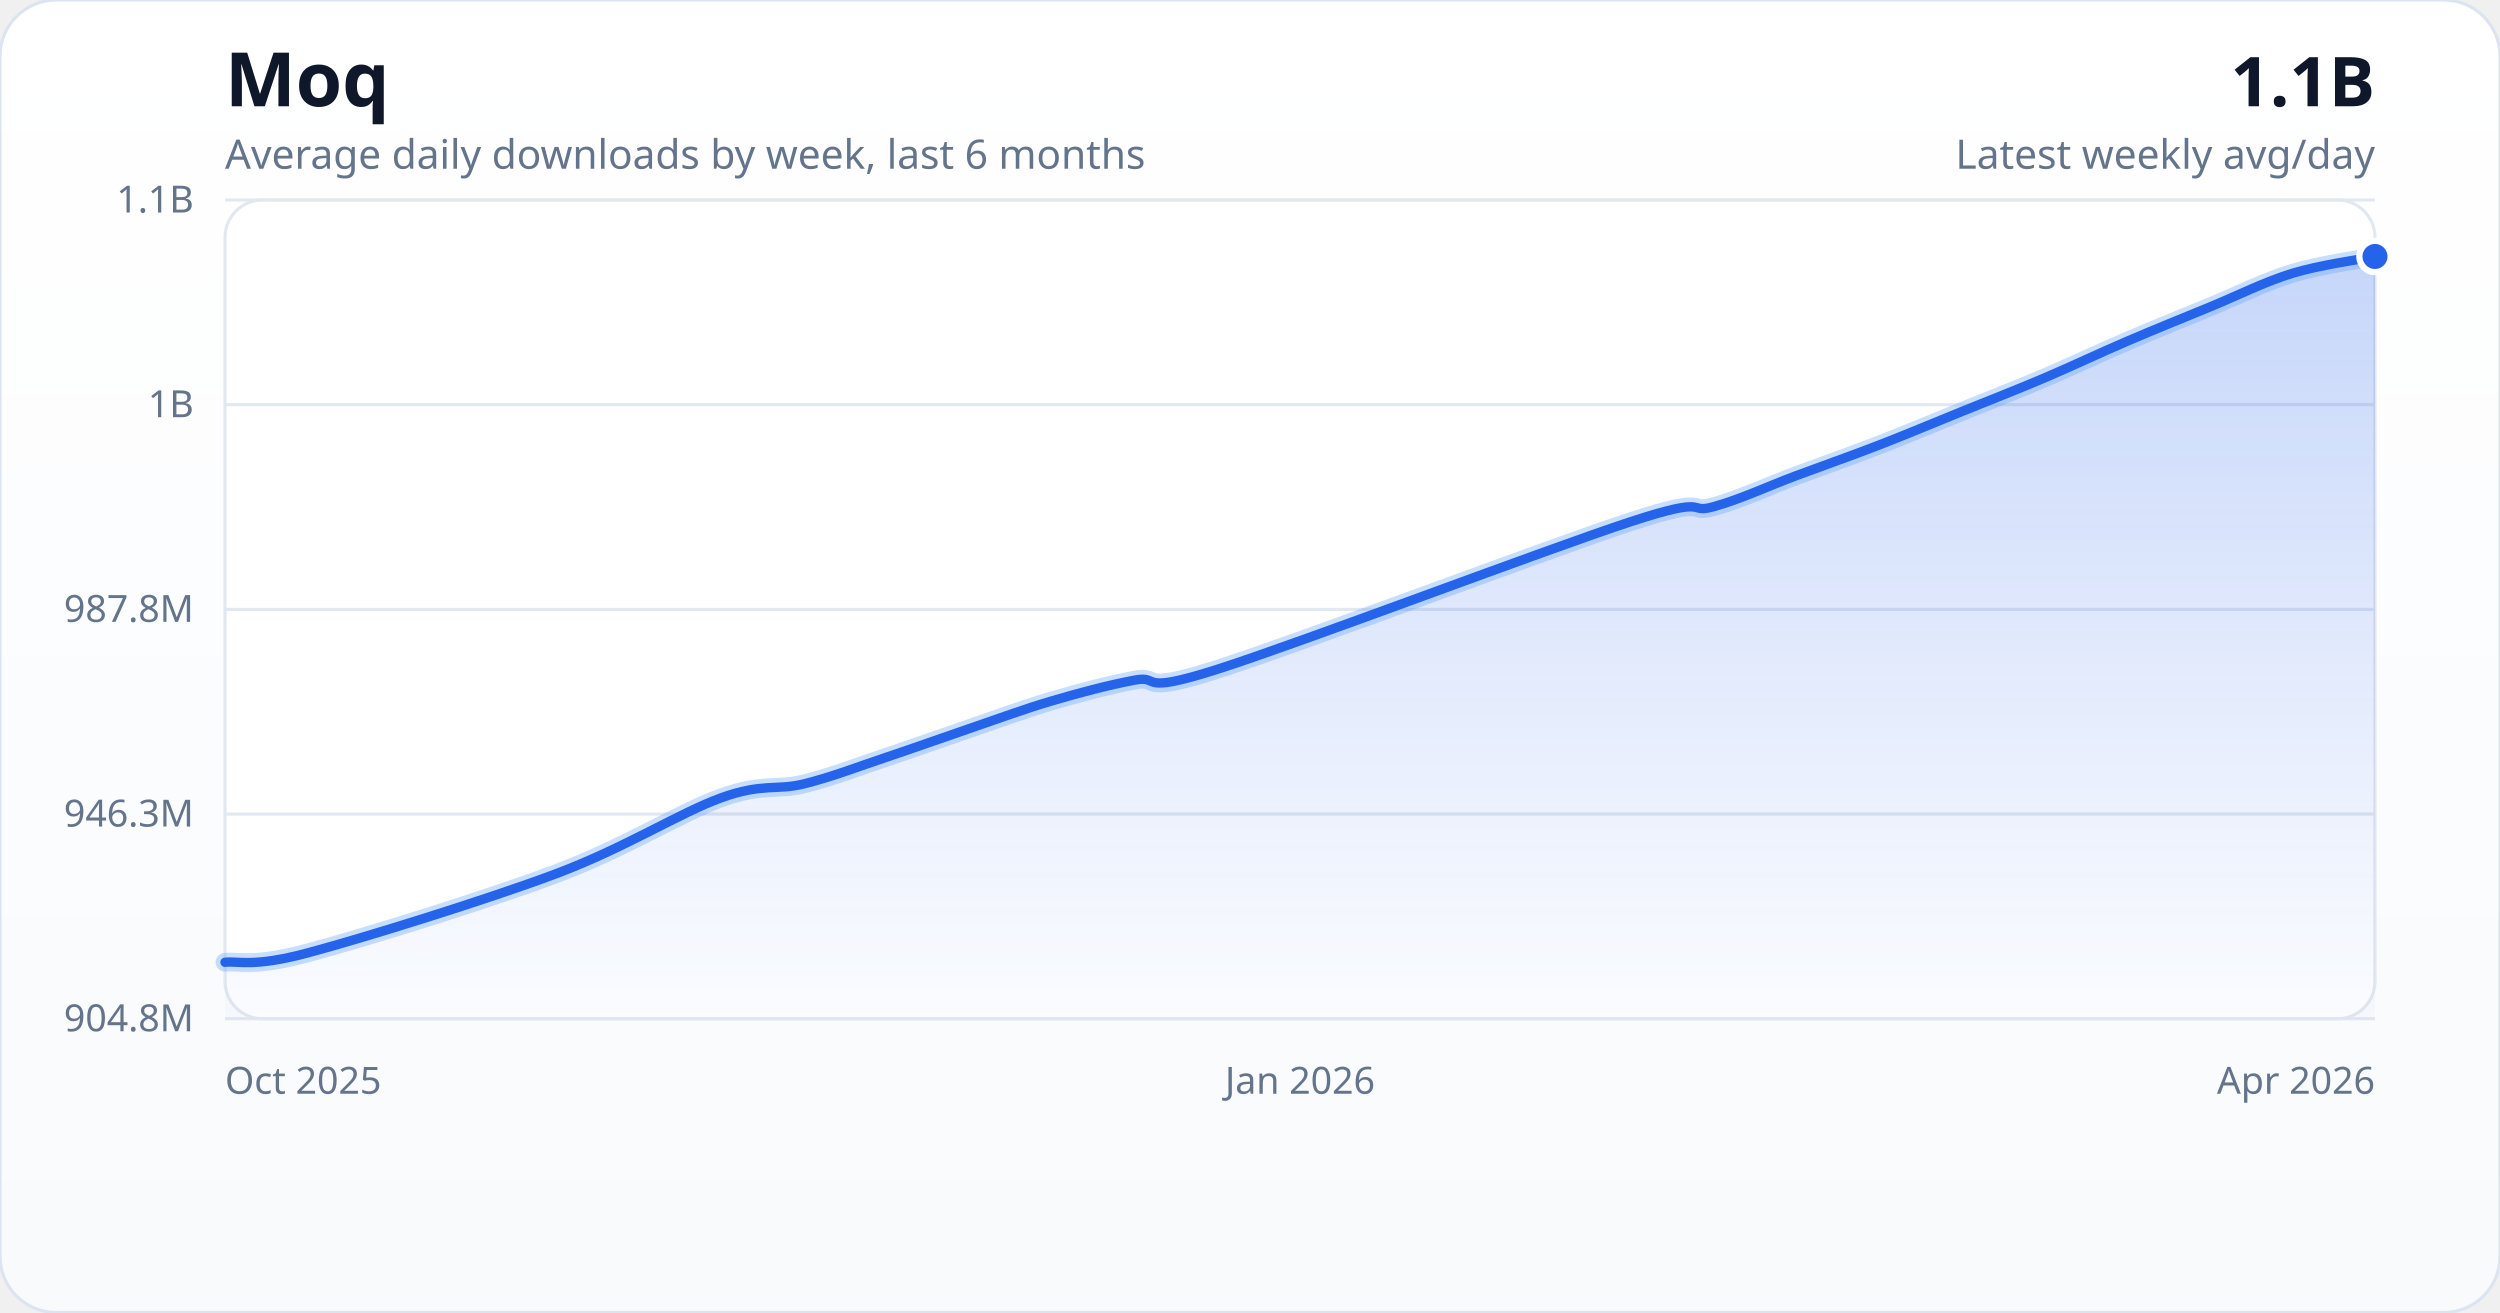
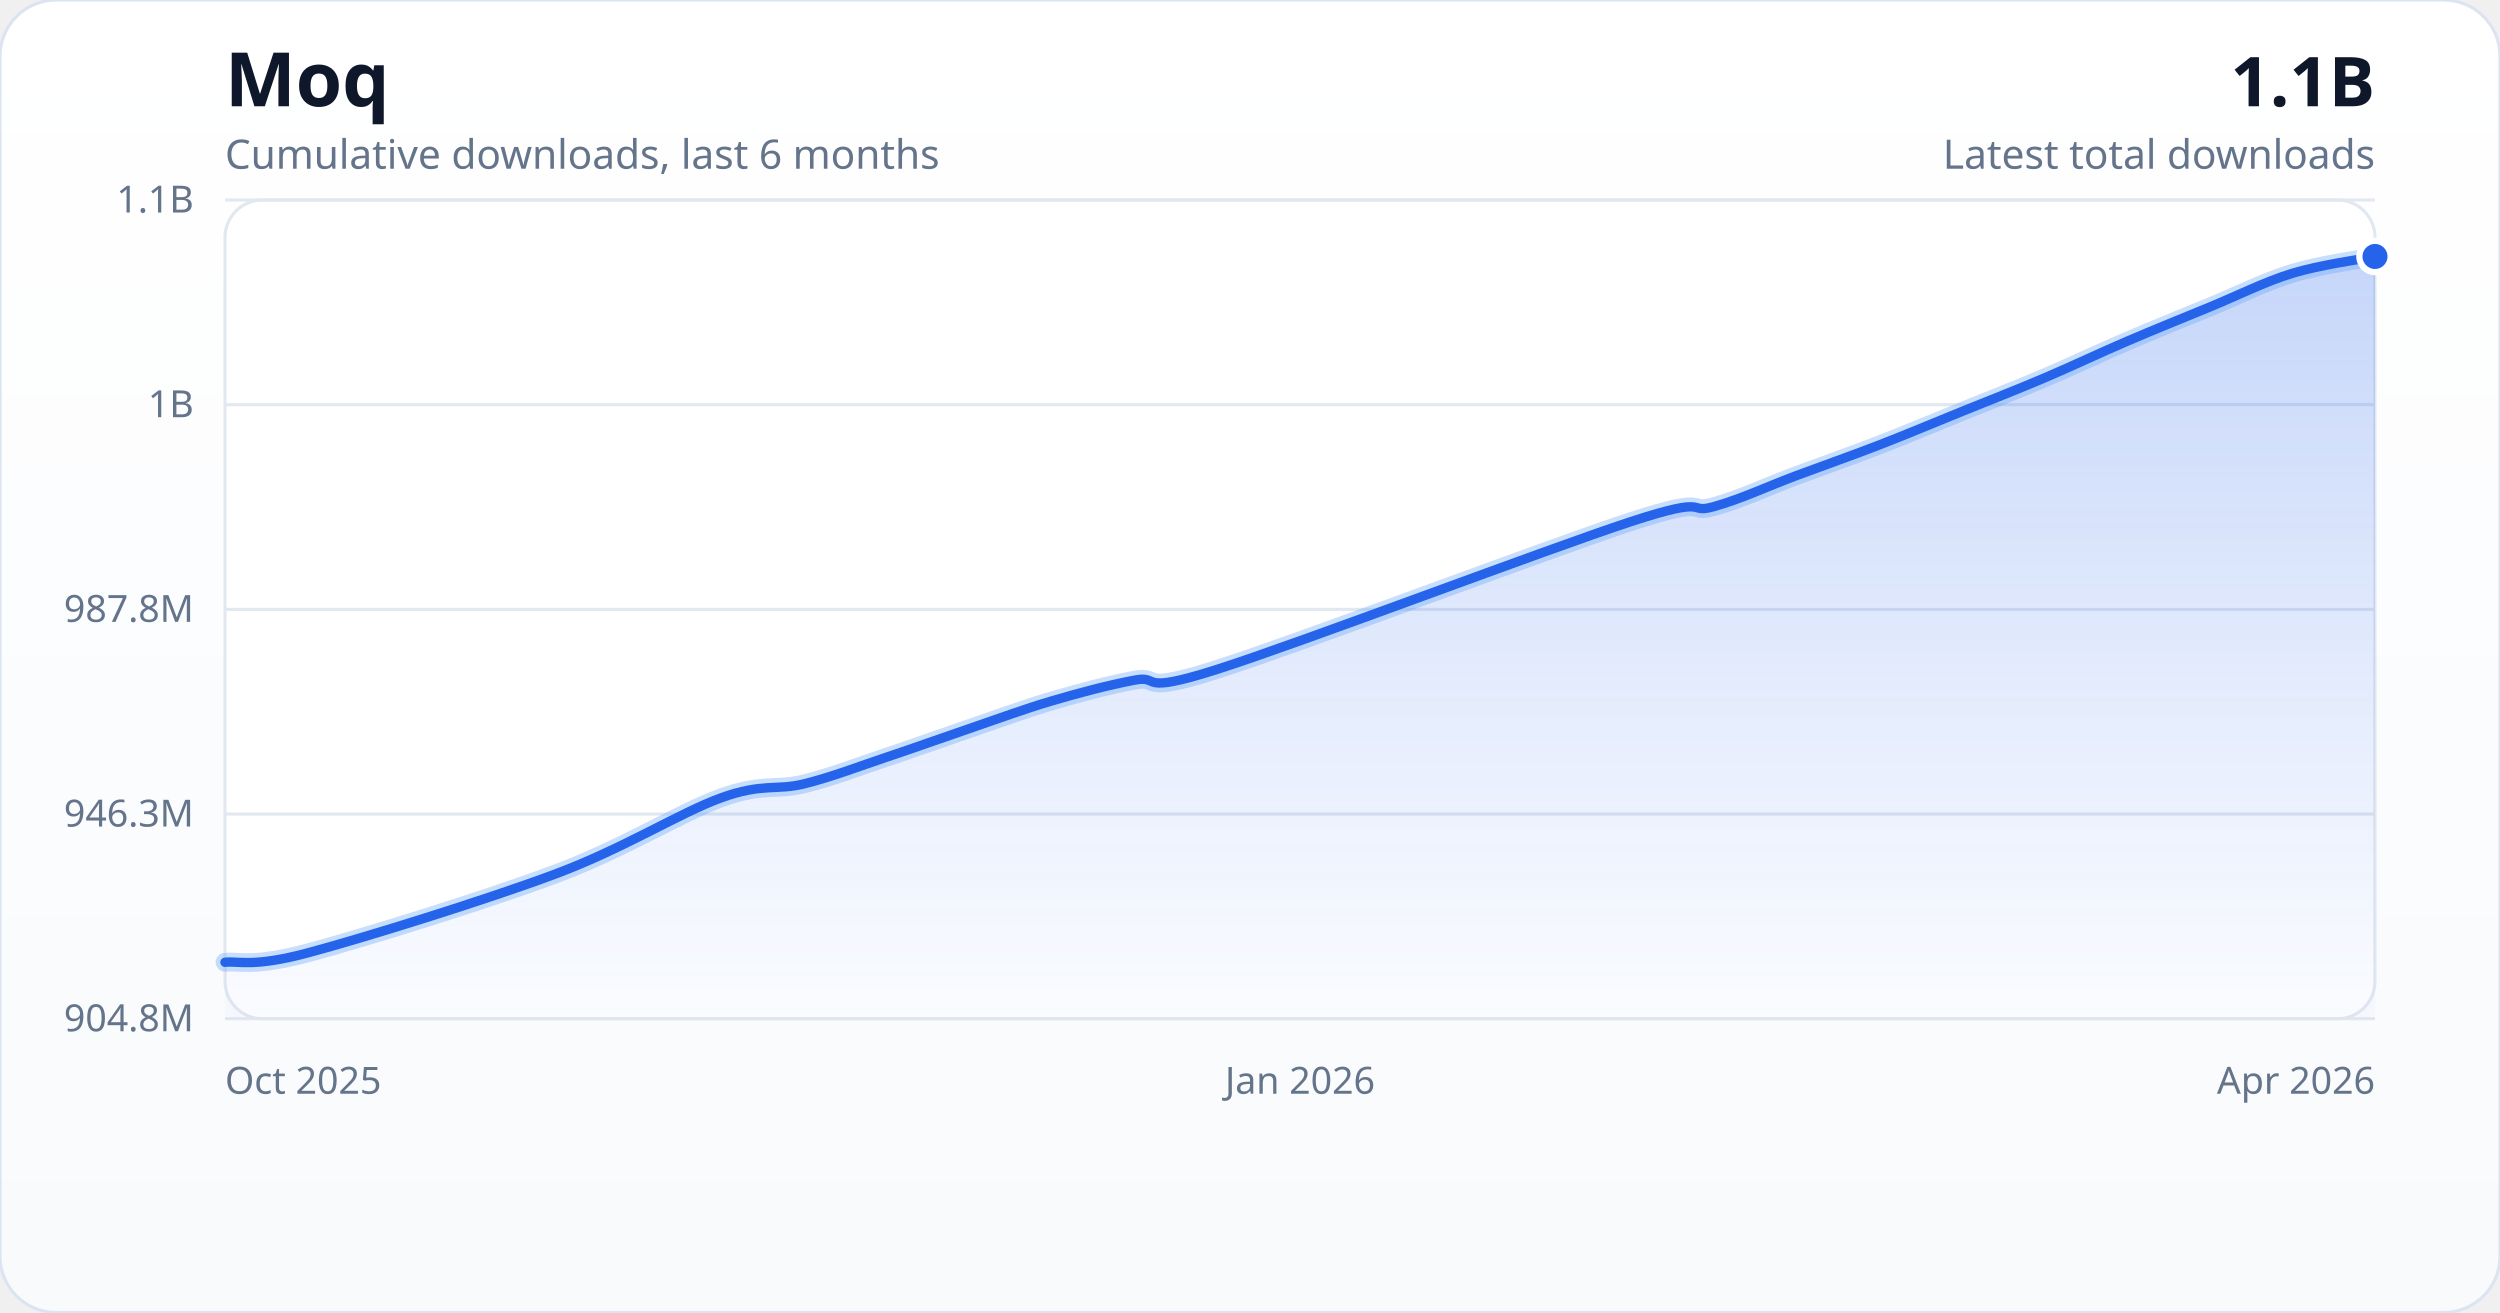
<svg xmlns="http://www.w3.org/2000/svg" width="800" height="420" viewBox="0 0 800 420" role="img" aria-labelledby="title desc">
  <defs>
    <linearGradient id="chart-bg" x1="0%" y1="0%" x2="0%" y2="100%">
      <stop offset="0%" stop-color="#ffffff" />
      <stop offset="100%" stop-color="#f8fafc" />
    </linearGradient>
    <linearGradient id="chart-area" x1="0%" y1="0%" x2="0%" y2="100%">
      <stop offset="0%" stop-color="#2563eb" stop-opacity="0.26" />
      <stop offset="100%" stop-color="#2563eb" stop-opacity="0.02" />
    </linearGradient>
  </defs>
  <rect x="0" y="0" width="800" height="420" fill="url(#chart-bg)" stroke="#dbe4f0" rx="18" />
  <text x="72" y="34" fill="#0f172a" font-size="24" font-family="system-ui, sans-serif" font-weight="700">Moq</text>
-   <text x="72" y="54" fill="#64748b" font-size="13" font-family="system-ui, sans-serif">Average daily downloads by week, last 6 months</text>
+   <text x="72" y="54" fill="#64748b" font-size="13" font-family="system-ui, sans-serif">Cumulative downloads, last 6 months</text>
  <rect x="72" y="64" width="688" height="262" fill="#ffffff" stroke="#e2e8f0" rx="12" />
  <line x1="72" y1="326" x2="760" y2="326" stroke="#e2e8f0" stroke-width="1" />
  <text x="62" y="330" fill="#64748b" font-size="12" font-family="system-ui, sans-serif" text-anchor="end">904.8M</text>
  <line x1="72" y1="260.5" x2="760" y2="260.5" stroke="#e2e8f0" stroke-width="1" />
  <text x="62" y="264.5" fill="#64748b" font-size="12" font-family="system-ui, sans-serif" text-anchor="end">946.3M</text>
  <line x1="72" y1="195" x2="760" y2="195" stroke="#e2e8f0" stroke-width="1" />
  <text x="62" y="199" fill="#64748b" font-size="12" font-family="system-ui, sans-serif" text-anchor="end">987.8M</text>
  <line x1="72" y1="129.5" x2="760" y2="129.5" stroke="#e2e8f0" stroke-width="1" />
  <text x="62" y="133.5" fill="#64748b" font-size="12" font-family="system-ui, sans-serif" text-anchor="end">1B</text>
  <line x1="72" y1="64" x2="760" y2="64" stroke="#e2e8f0" stroke-width="1" />
  <text x="62" y="68" fill="#64748b" font-size="12" font-family="system-ui, sans-serif" text-anchor="end">1.1B</text>
  <text x="72" y="350" fill="#64748b" font-size="12" font-family="system-ui, sans-serif" text-anchor="start">Oct 2025</text>
  <text x="416" y="350" fill="#64748b" font-size="12" font-family="system-ui, sans-serif" text-anchor="middle">Jan 2026</text>
  <text x="760" y="350" fill="#64748b" font-size="12" font-family="system-ui, sans-serif" text-anchor="end">Apr 2026</text>
  <path d="M 72 326 L 72 307.93 72 307.93 C 76.41 307.43, 80.82 309.65, 98.46 304.93 C 116.1 300.21, 155.79 287.9, 177.85 279.63 C 199.9 271.36, 217.54 260.1, 230.77 255.3 C 244 250.51, 248.41 253.02, 257.23 250.85 C 266.05 248.68, 274.87 245.24, 283.69 242.3 C 292.51 239.35, 301.33 236.17, 310.15 233.16 C 318.97 230.16, 327.79 226.86, 336.62 224.28 C 345.44 221.69, 354.26 219.32, 363.08 217.64 C 371.9 215.95, 363.08 222.63, 389.54 214.18 C 416 205.73, 495.38 175.6, 521.85 166.93 C 548.31 158.26, 539.49 164.6, 548.31 162.15 C 557.13 159.7, 565.95 155.5, 574.77 152.22 C 583.59 148.93, 592.41 145.85, 601.23 142.44 C 610.05 139.02, 618.87 135.3, 627.69 131.72 C 636.51 128.15, 645.33 124.72, 654.15 120.97 C 662.97 117.22, 671.79 113, 680.62 109.22 C 689.44 105.43, 698.26 101.89, 707.08 98.26 C 715.9 94.63, 724.72 90.16, 733.54 87.46 C 742.36 84.76, 755.59 82.97, 760 82.07 L 760 326 Z" fill="url(#chart-area)" stroke="none" />
  <path d="M 72 307.93 C 76.41 307.43, 80.82 309.65, 98.46 304.93 C 116.1 300.21, 155.79 287.9, 177.85 279.63 C 199.9 271.36, 217.54 260.1, 230.77 255.3 C 244 250.51, 248.41 253.02, 257.23 250.85 C 266.05 248.68, 274.87 245.24, 283.69 242.3 C 292.51 239.35, 301.33 236.17, 310.15 233.16 C 318.97 230.16, 327.79 226.86, 336.62 224.28 C 345.44 221.69, 354.26 219.32, 363.08 217.64 C 371.9 215.95, 363.08 222.63, 389.54 214.18 C 416 205.73, 495.38 175.6, 521.85 166.93 C 548.31 158.26, 539.49 164.6, 548.31 162.15 C 557.13 159.7, 565.95 155.5, 574.77 152.22 C 583.59 148.93, 592.41 145.85, 601.23 142.44 C 610.05 139.02, 618.87 135.3, 627.69 131.72 C 636.51 128.15, 645.33 124.72, 654.15 120.97 C 662.97 117.22, 671.79 113, 680.62 109.22 C 689.44 105.43, 698.26 101.89, 707.08 98.26 C 715.9 94.63, 724.72 90.16, 733.54 87.46 C 742.36 84.76, 755.59 82.97, 760 82.07" fill="none" stroke="#60a5fa" stroke-opacity="0.35" stroke-width="6" stroke-linecap="round" stroke-linejoin="round" />
  <path d="M 72 307.93 C 76.41 307.43, 80.82 309.65, 98.46 304.93 C 116.1 300.21, 155.79 287.9, 177.85 279.63 C 199.9 271.36, 217.54 260.1, 230.77 255.3 C 244 250.51, 248.41 253.02, 257.23 250.85 C 266.05 248.68, 274.87 245.24, 283.69 242.3 C 292.51 239.35, 301.33 236.17, 310.15 233.16 C 318.97 230.16, 327.79 226.86, 336.62 224.28 C 345.44 221.69, 354.26 219.32, 363.08 217.64 C 371.9 215.95, 363.08 222.63, 389.54 214.18 C 416 205.73, 495.38 175.6, 521.85 166.93 C 548.31 158.26, 539.49 164.6, 548.31 162.15 C 557.13 159.7, 565.95 155.5, 574.77 152.22 C 583.59 148.93, 592.41 145.85, 601.23 142.44 C 610.05 139.02, 618.87 135.3, 627.69 131.72 C 636.51 128.15, 645.33 124.72, 654.15 120.97 C 662.97 117.22, 671.79 113, 680.62 109.22 C 689.44 105.43, 698.26 101.89, 707.08 98.26 C 715.9 94.63, 724.72 90.16, 733.54 87.46 C 742.36 84.76, 755.59 82.97, 760 82.07" fill="none" stroke="#2563eb" stroke-width="3" stroke-linecap="round" stroke-linejoin="round" />
  <circle cx="760" cy="82.07" r="5" fill="#2563eb" stroke="#ffffff" stroke-width="2" />
  <text x="760" y="34" fill="#0f172a" font-size="22" font-family="system-ui, sans-serif" text-anchor="end" font-weight="700">1.1B</text>
-   <text x="760" y="54" fill="#64748b" font-size="13" font-family="system-ui, sans-serif" text-anchor="end">Latest weekly avg/day</text>
+   <text x="760" y="54" fill="#64748b" font-size="13" font-family="system-ui, sans-serif" text-anchor="end">Latest total downloads</text>
</svg>
